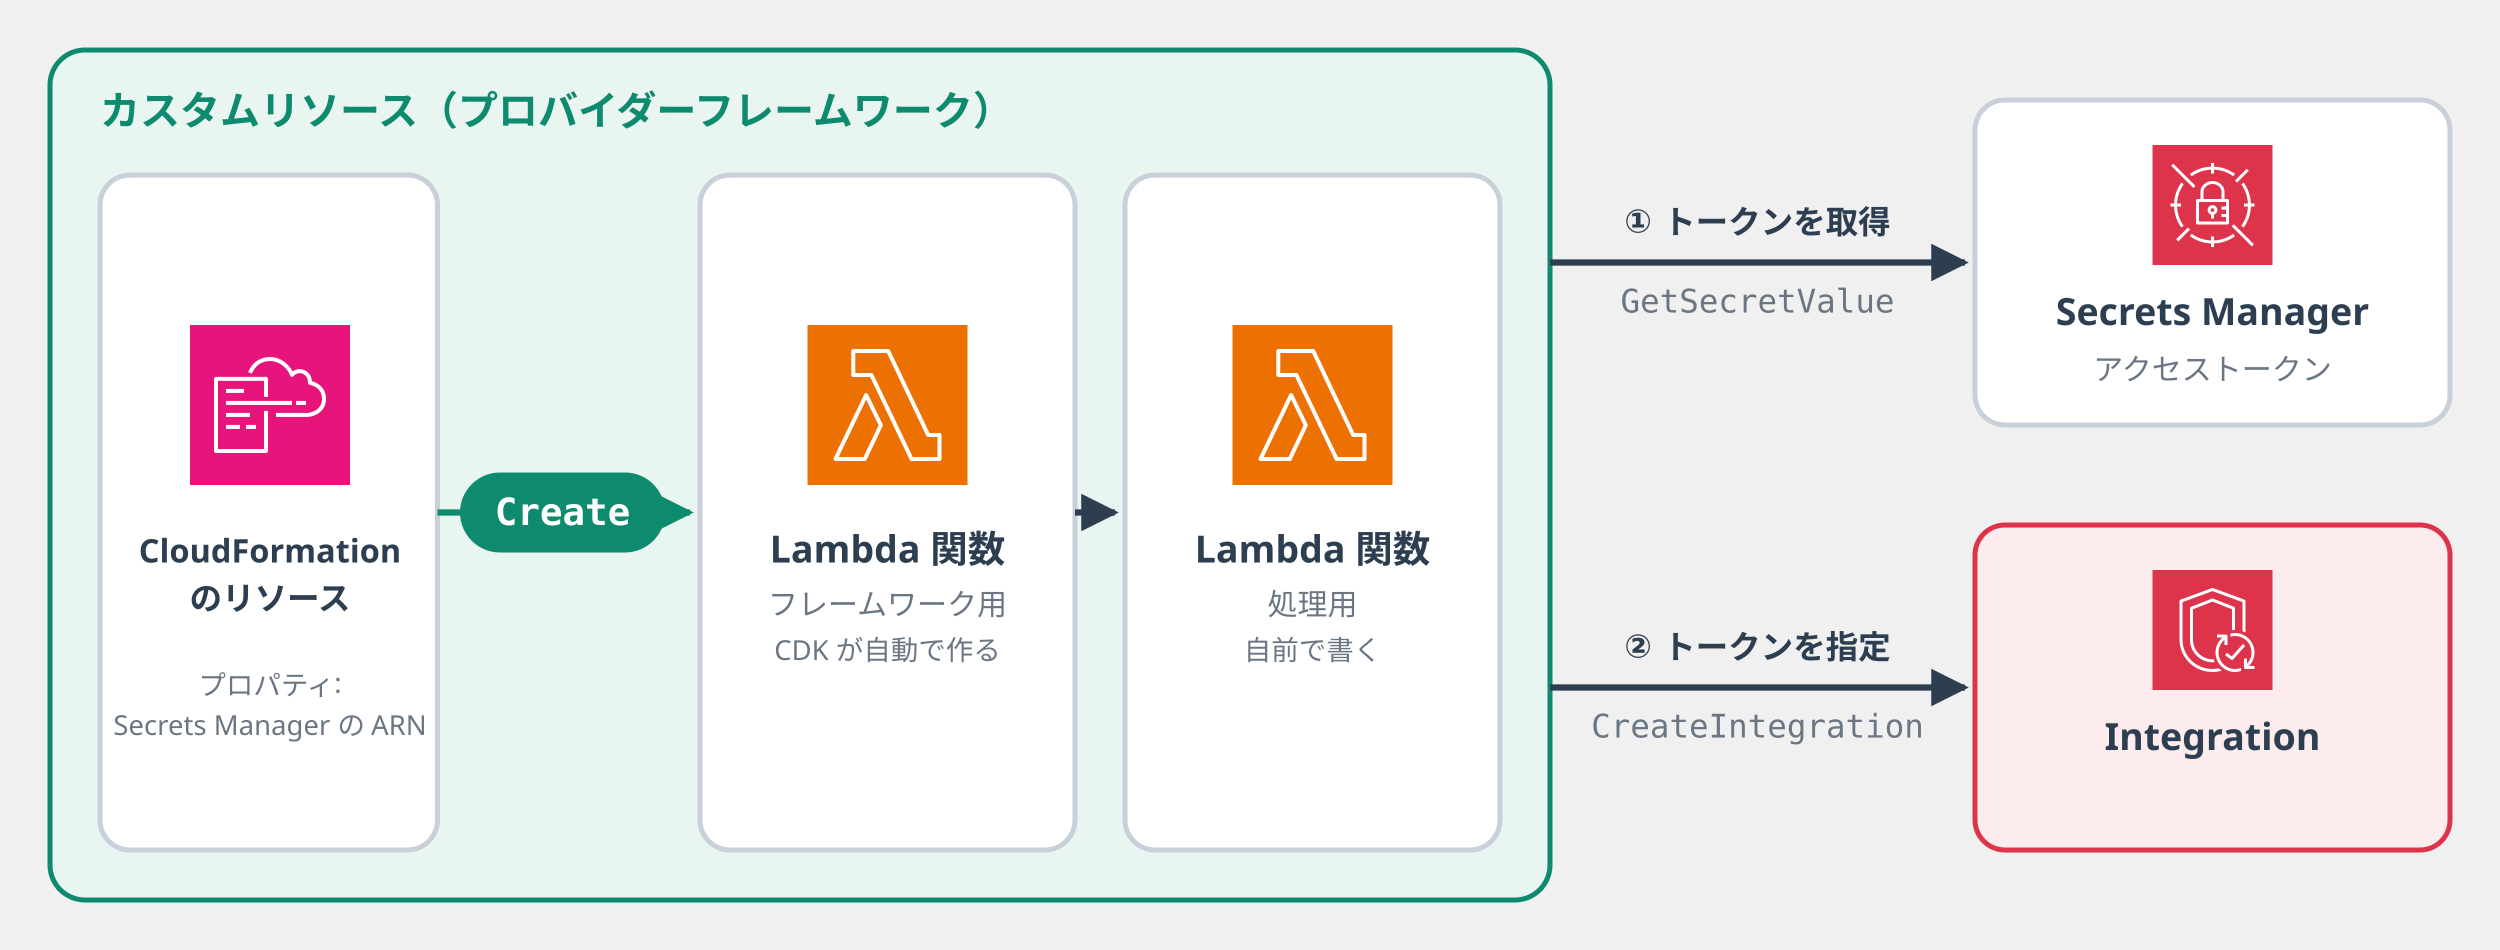
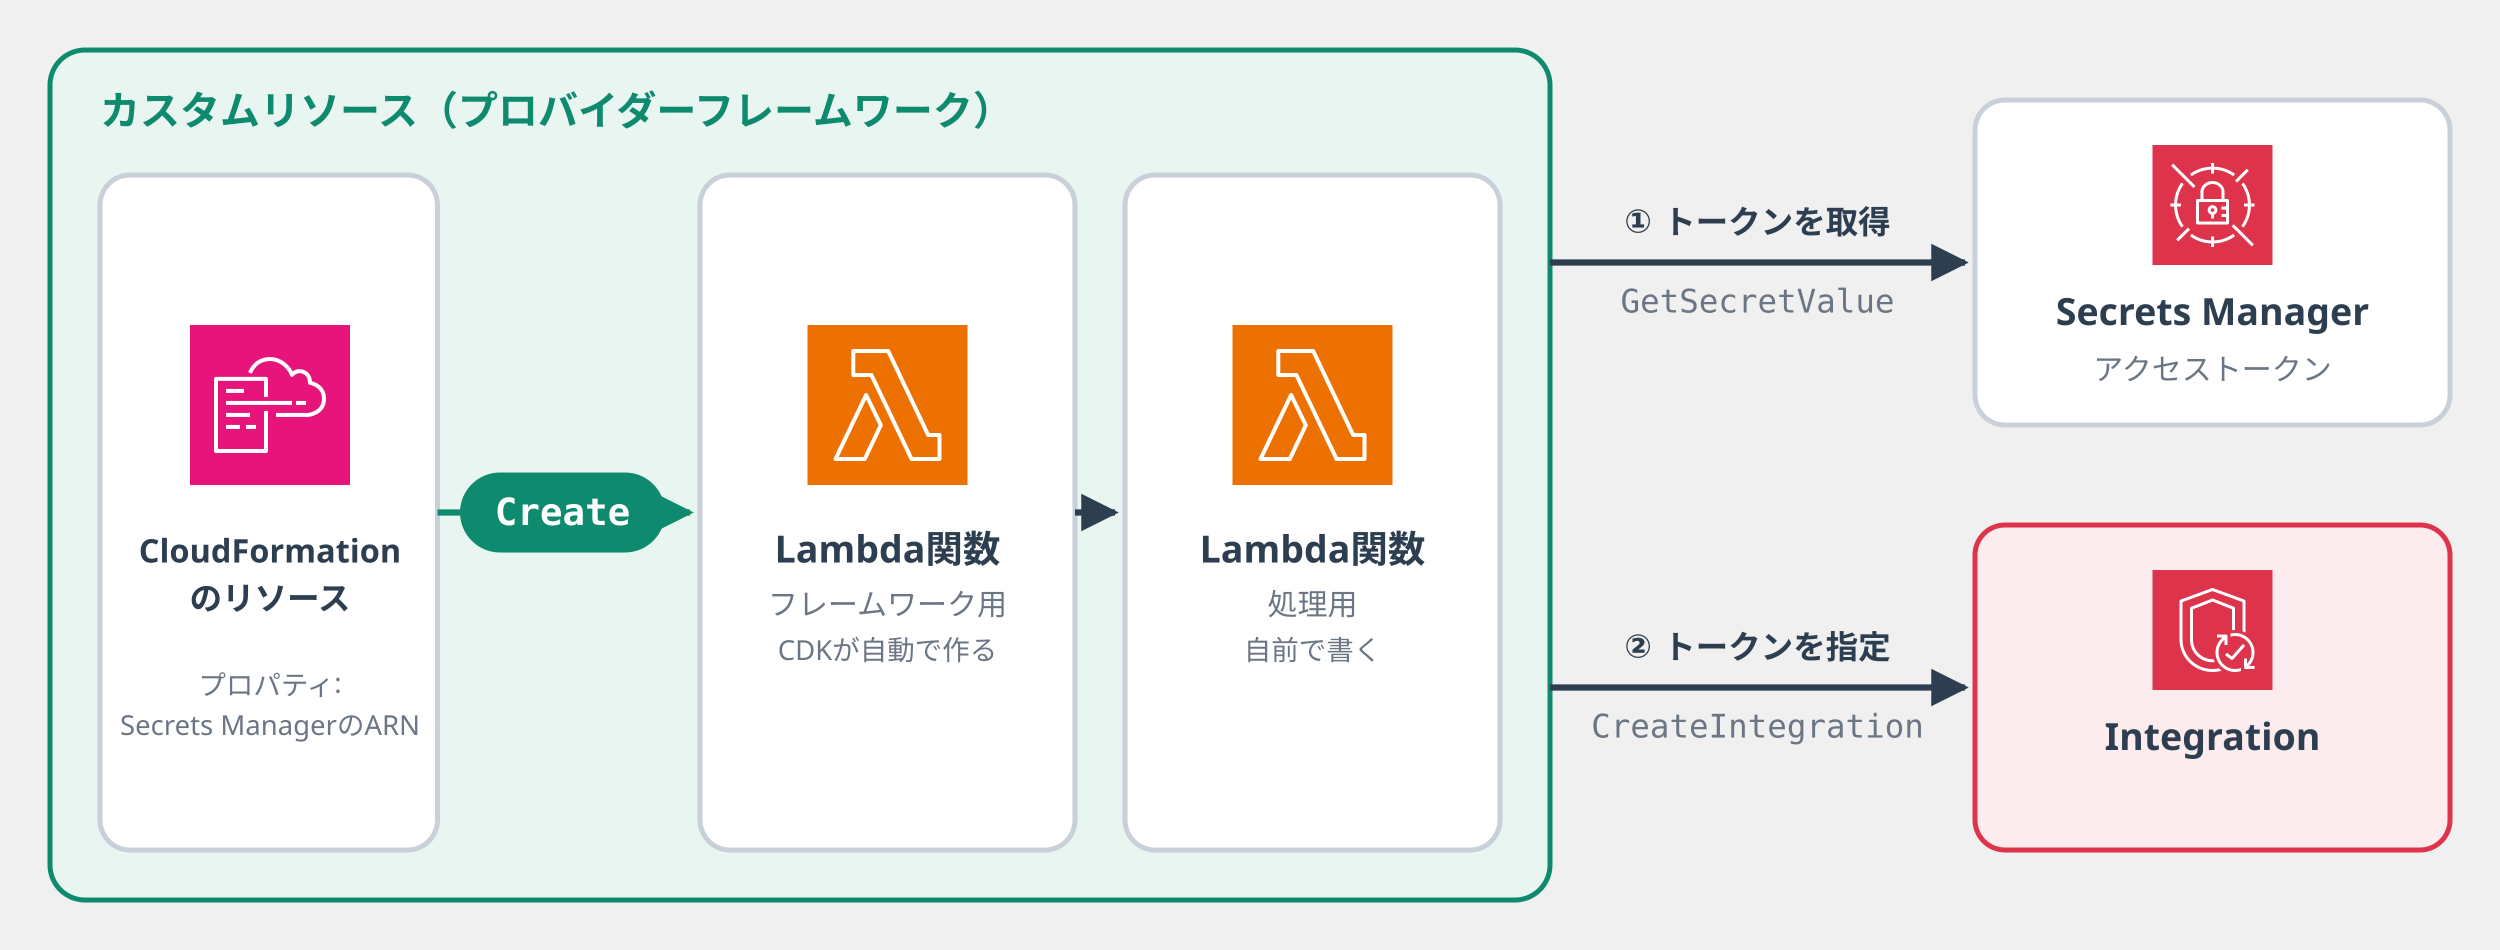
<svg xmlns="http://www.w3.org/2000/svg" viewBox="0 0 1000 380" width="100%" font-family="'Noto Sans JP', 'Hiragino Sans', sans-serif">
  <defs>
    <marker id="mCreate" viewBox="0 0 10 10" refX="9" refY="5" markerWidth="6" markerHeight="6" orient="auto">
      <path d="M0,0 L10,5 L0,10 z" fill="#0E8A6E" />
    </marker>
    <marker id="mUpdate" viewBox="0 0 10 10" refX="9" refY="5" markerWidth="6" markerHeight="6" orient="auto">
      <path d="M0,0 L10,5 L0,10 z" fill="#B8680A" />
    </marker>
    <marker id="mDelete" viewBox="0 0 10 10" refX="9" refY="5" markerWidth="6" markerHeight="6" orient="auto">
      <path d="M0,0 L10,5 L0,10 z" fill="#C8394A" />
    </marker>
    <marker id="mInk" viewBox="0 0 10 10" refX="9" refY="5" markerWidth="6" markerHeight="6" orient="auto">
      <path d="M0,0 L10,5 L0,10 z" fill="#2c3e50" />
    </marker>
  </defs>
  <rect x="20" y="20" width="600" height="340" rx="14" fill="#e9f5f1" stroke="#0E8A6E" stroke-width="2" />
  <text x="40" y="50" font-size="16" font-weight="700" fill="#0E8A6E">カスタムリソース（プロバイダーフレームワーク）</text>
  <rect x="40" y="70" width="135" height="270" rx="12" fill="#ffffff" stroke="#c9d0d9" stroke-width="2" />
  <svg x="76" y="130" width="64" height="64" viewBox="0 0 80 80">
    <g id="cf-Icon-Architecture/64/Arch_AWS-CloudFormation_64" stroke="none" stroke-width="1" fill="none" fill-rule="evenodd">
      <g id="cf-Icon-Architecture-BG/64/Management-Governance" fill="#E7157B">
        <rect id="cf-Rectangle" x="0" y="0" width="80" height="80" />
      </g>
      <path d="M53,39.963 L58,39.963 L58,37.96 L53,37.96 L53,39.963 Z M28,51.982 L33,51.982 L33,49.979 L28,49.979 L28,51.982 Z M18,51.982 L25,51.982 L25,49.979 L18,49.979 L18,51.982 Z M18,45.972 L30,45.972 L30,43.969 L18,43.969 L18,45.972 Z M18,33.954 L27,33.954 L27,31.951 L18,31.951 L18,33.954 Z M18,39.963 L51,39.963 L51,37.96 L18,37.96 L18,39.963 Z M37,61.997 L14,61.997 L14,27.945 L37,27.945 L37,35.957 L39,35.957 L39,26.943 C39,26.39 38.552,25.942 38,25.942 L13,25.942 C12.447,25.942 12,26.39 12,26.943 L12,62.998 C12,63.551 12.447,64 13,64 L38,64 C38.552,64 39,63.551 39,62.998 L39,42.968 L37,42.968 L37,61.997 Z M68,36.959 C68,43.431 62.173,45.682 59.092,45.968 L43,45.972 L43,43.969 L59,43.969 C59.195,43.946 66,43.212 66,36.959 C66,31.264 60.863,30.108 59.834,29.934 C59.321,29.847 58.96,29.382 59.004,28.863 C59.005,28.844 59.007,28.826 59.009,28.808 C58.954,25.59 56.981,24.585 56.126,24.3 C54.53,23.769 52.751,24.277 51.81,25.539 C51.591,25.836 51.229,25.987 50.861,25.931 C50.497,25.876 50.192,25.625 50.068,25.277 C49.447,23.536 48.546,22.408 47.293,21.153 C44.159,18.039 39.905,17.178 35.925,18.853 C33.837,19.733 32.012,21.728 30.922,24.327 L29.078,23.55 C30.37,20.474 32.584,18.089 35.15,17.007 C39.905,15.005 44.971,16.026 48.704,19.734 C49.774,20.807 50.66,21.851 51.35,23.204 C52.843,22.098 54.857,21.767 56.757,22.399 C59.189,23.209 60.727,25.321 60.975,28.129 C64.381,28.988 68,31.712 68,36.959 L68,36.959 Z" id="cf-AWS-CloudFormation_Icon_64_Squid" fill="#FFFFFF" />
    </g>
  </svg>
  <text x="108" y="225" text-anchor="middle" font-size="13" font-weight="700" fill="#2c3e50">CloudFormation</text>
  <text x="108" y="244" text-anchor="middle" font-size="13" font-weight="700" fill="#2c3e50">のリソース</text>
  <text x="108" y="278" text-anchor="middle" font-size="11" fill="#6b7684">プロパティ:</text>
-   <text x="108" y="294" text-anchor="middle" font-size="11" fill="#6b7684">Secrets Manager の ARN</text>
+   <text x="108" y="294" text-anchor="middle" font-size="11" fill="#6b7684">Secrets ManagerのARN</text>
  <line x1="175" y1="205" x2="276" y2="205" stroke="#0E8A6E" stroke-width="2.5" marker-end="url(#mCreate)" />
  <rect x="184" y="189" width="82" height="32" rx="16" fill="#0E8A6E" />
  <text x="225" y="210" text-anchor="middle" font-size="15" font-weight="700" fill="#ffffff" font-family="'Fira Code', monospace">Create</text>
  <rect x="280" y="70" width="150" height="270" rx="12" fill="#ffffff" stroke="#c9d0d9" stroke-width="2" />
  <svg x="323" y="130" width="64" height="64" viewBox="0 0 80 80">
    <g id="la1-Icon-Architecture/64/Arch_AWS-Lambda_64" stroke="none" stroke-width="1" fill="none" fill-rule="evenodd">
      <g id="la1-Icon-Architecture-BG/64/Compute" fill="#ED7100">
        <rect id="la1-Rectangle" x="0" y="0" width="80" height="80" />
      </g>
      <path d="M28.008,66 L15.591,66 L29.324,37.296 L35.546,50.106 L28.008,66 Z M30.22,34.553 C30.051,34.208 29.7,33.989 29.318,33.989 L29.315,33.989 C28.929,33.99 28.578,34.211 28.412,34.558 L13.098,66.569 C12.95,66.879 12.971,67.243 13.155,67.534 C13.337,67.824 13.658,68 14.002,68 L28.642,68 C29.03,68 29.382,67.777 29.548,67.428 L37.564,50.528 C37.693,50.254 37.692,49.937 37.559,49.665 L30.22,34.553 Z M64.995,66 L52.659,66 L32.867,24.57 C32.701,24.222 32.349,24 31.962,24 L23.89,24 L23.899,14 L39.72,14 L59.42,55.429 C59.586,55.777 59.939,56 60.326,56 L64.995,56 L64.995,66 Z M65.998,54 L60.96,54 L41.259,12.571 C41.094,12.223 40.741,12 40.353,12 L22.898,12 C22.345,12 21.896,12.447 21.895,12.999 L21.884,24.999 C21.884,25.265 21.989,25.519 22.178,25.707 C22.365,25.895 22.62,26 22.887,26 L31.329,26 L51.122,67.43 C51.289,67.778 51.639,68 52.026,68 L65.998,68 C66.552,68 67,67.552 67,67 L67,55 C67,54.448 66.552,54 65.998,54 L65.998,54 Z" id="la1-AWS-Lambda_Icon_64_Squid" fill="#FFFFFF" />
    </g>
  </svg>
-   <text x="355" y="225" text-anchor="middle" font-size="15" font-weight="700" fill="#2c3e50">Lambda 関数</text>
+   <text x="355" y="225" text-anchor="middle" font-size="15" font-weight="700" fill="#2c3e50">Lambda関数</text>
  <text x="355" y="246" text-anchor="middle" font-size="12" fill="#6b7684">フレームワーク用</text>
-   <text x="355" y="264" text-anchor="middle" font-size="11" fill="#6b7684">CDK が自動で作る</text>
+   <text x="355" y="264" text-anchor="middle" font-size="11" fill="#6b7684">CDKが自動で作る</text>
  <line x1="430" y1="205" x2="446" y2="205" stroke="#2c3e50" stroke-width="2.5" marker-end="url(#mInk)" />
  <rect x="450" y="70" width="150" height="270" rx="12" fill="#ffffff" stroke="#c9d0d9" stroke-width="2" />
  <svg x="493" y="130" width="64" height="64" viewBox="0 0 80 80">
    <g id="la2-Icon-Architecture/64/Arch_AWS-Lambda_64" stroke="none" stroke-width="1" fill="none" fill-rule="evenodd">
      <g id="la2-Icon-Architecture-BG/64/Compute" fill="#ED7100">
        <rect id="la2-Rectangle" x="0" y="0" width="80" height="80" />
      </g>
      <path d="M28.008,66 L15.591,66 L29.324,37.296 L35.546,50.106 L28.008,66 Z M30.22,34.553 C30.051,34.208 29.7,33.989 29.318,33.989 L29.315,33.989 C28.929,33.99 28.578,34.211 28.412,34.558 L13.098,66.569 C12.95,66.879 12.971,67.243 13.155,67.534 C13.337,67.824 13.658,68 14.002,68 L28.642,68 C29.03,68 29.382,67.777 29.548,67.428 L37.564,50.528 C37.693,50.254 37.692,49.937 37.559,49.665 L30.22,34.553 Z M64.995,66 L52.659,66 L32.867,24.57 C32.701,24.222 32.349,24 31.962,24 L23.89,24 L23.899,14 L39.72,14 L59.42,55.429 C59.586,55.777 59.939,56 60.326,56 L64.995,56 L64.995,66 Z M65.998,54 L60.96,54 L41.259,12.571 C41.094,12.223 40.741,12 40.353,12 L22.898,12 C22.345,12 21.896,12.447 21.895,12.999 L21.884,24.999 C21.884,25.265 21.989,25.519 22.178,25.707 C22.365,25.895 22.62,26 22.887,26 L31.329,26 L51.122,67.43 C51.289,67.778 51.639,68 52.026,68 L65.998,68 C66.552,68 67,67.552 67,67 L67,55 C67,54.448 66.552,54 65.998,54 L65.998,54 Z" id="la2-AWS-Lambda_Icon_64_Squid" fill="#FFFFFF" />
    </g>
  </svg>
-   <text x="525" y="225" text-anchor="middle" font-size="15" font-weight="700" fill="#2c3e50">Lambda 関数</text>
+   <text x="525" y="225" text-anchor="middle" font-size="15" font-weight="700" fill="#2c3e50">Lambda関数</text>
  <text x="525" y="246" text-anchor="middle" font-size="12" fill="#6b7684">処理用</text>
  <text x="525" y="264" text-anchor="middle" font-size="11" fill="#6b7684">自前で書く</text>
  <rect x="790" y="40" width="190" height="130" rx="12" fill="#ffffff" stroke="#c9d0d9" stroke-width="2" />
  <svg x="861" y="58" width="48" height="48" viewBox="0 0 80 80">
    <g id="sm-Icon-Architecture/64/Arch_AWS-Secrets-Manager_64" stroke="none" stroke-width="1" fill="none" fill-rule="evenodd">
      <g id="sm-Icon-Architecture-BG/64/Security-Identity-Compliance" fill="#DD344C">
        <rect id="sm-Rectangle" x="0" y="0" width="80" height="80" />
      </g>
      <path d="M38.76,43.36 C38.76,44.044 39.317,44.6 40,44.6 C40.684,44.6 41.24,44.044 41.24,43.36 C41.24,42.676 40.684,42.12 40,42.12 C39.317,42.12 38.76,42.676 38.76,43.36 L38.76,43.36 Z M36.76,43.36 C36.76,41.573 38.213,40.12 40,40.12 C41.787,40.12 43.24,41.573 43.24,43.36 C43.24,44.796 42.296,46.002 41,46.426 L41,49 L39,49 L39,46.426 C37.704,46.002 36.76,44.796 36.76,43.36 L36.76,43.36 Z M49,38 L31,38 L31,51 L49,51 L49,48 L46,48 L46,46 L49,46 L49,43 L46,43 L46,41 L49,41 L49,38 Z M34,36 L45.999,36 L46,31 C46.001,28.384 43.143,26.002 40.004,26 L40.001,26 C38.472,26 36.928,26.574 35.763,27.575 C34.643,28.537 34,29.786 34,31.001 L34,36 Z M48,31.001 L47.999,36 L50,36 C50.553,36 51,36.448 51,37 L51,52 C51,52.552 50.553,53 50,53 L30,53 C29.447,53 29,52.552 29,52 L29,37 C29,36.448 29.447,36 30,36 L32,36 L32,31 C32.001,29.202 32.897,27.401 34.459,26.058 C35.982,24.75 38.001,24 40.001,24 L40.004,24 C44.265,24.002 48.001,27.273 48,31.001 L48,31.001 Z M19.207,55.049 L20.828,53.877 C18.093,50.097 16.581,45.662 16.396,41 L19,41 L19,39 L16.399,39 C16.598,34.366 18.108,29.957 20.828,26.198 L19.207,25.025 C16.239,29.128 14.599,33.942 14.399,39 L12,39 L12,41 L14.396,41 C14.582,46.086 16.224,50.926 19.207,55.049 L19.207,55.049 Z M53.838,59.208 C50.069,61.936 45.648,63.446 41,63.639 L41,61 L39,61 L39,63.639 C34.352,63.447 29.93,61.937 26.159,59.208 L24.988,60.828 C29.1,63.805 33.928,65.445 39,65.639 L39,68 L41,68 L41,65.639 C46.072,65.445 50.898,63.805 55.01,60.828 L53.838,59.208 Z M26.159,20.866 C29.93,18.138 34.352,16.628 39,16.436 L39,19 L41,19 L41,16.436 C45.648,16.628 50.069,18.138 53.838,20.866 L55.01,19.246 C50.898,16.27 46.072,14.63 41,14.436 L41,12 L39,12 L39,14.436 C33.928,14.629 29.1,16.269 24.988,19.246 L26.159,20.866 Z M65.599,39 C65.399,33.942 63.759,29.128 60.79,25.025 L59.169,26.198 C61.89,29.957 63.4,34.366 63.599,39 L61,39 L61,41 L63.602,41 C63.416,45.662 61.905,50.097 59.169,53.877 L60.79,55.049 C63.774,50.926 65.415,46.086 65.602,41 L68,41 L68,39 L65.599,39 Z M56.386,25.064 L64.226,17.224 L62.812,15.81 L54.972,23.65 L56.386,25.064 Z M23.612,55.01 L15.772,62.85 L17.186,64.264 L25.026,56.424 L23.612,55.01 Z M28.666,27.253 L13.825,12.413 L12.411,13.827 L27.252,28.667 L28.666,27.253 Z M54.193,52.78 L67.586,66.173 L66.172,67.587 L52.779,54.194 L54.193,52.78 Z" id="sm-AWS-Secrets-Manager_Icon_64_Squid" fill="#FFFFFF" />
    </g>
  </svg>
  <text x="885" y="130" text-anchor="middle" font-size="15" font-weight="700" fill="#2c3e50">Secrets Manager</text>
  <text x="885" y="152" text-anchor="middle" font-size="12" fill="#6b7684">アクセストークン</text>
  <line x1="620" y1="105" x2="786" y2="105" stroke="#2c3e50" stroke-width="2.5" marker-end="url(#mInk)" />
  <text x="703" y="93" text-anchor="middle" font-size="13" font-weight="700" fill="#2c3e50">① トークンを取得</text>
  <text x="703" y="125" text-anchor="middle" font-size="13" fill="#6b7684" font-family="'Fira Code', monospace">GetSecretValue</text>
  <rect x="790" y="210" width="190" height="130" rx="12" fill="#fdecee" stroke="#DD344C" stroke-width="2" />
  <svg x="861" y="228" width="48" height="48" viewBox="0 0 80 80">
    <g clip-path="url(#sa-clip0_184_173)">
      <rect width="80" height="80" fill="#DD344C" />
      <path d="M46.201 67.122C44.233 67.69 42.153 68 40 68C27.869 68 18 58.323 18 46.429V20.714C18 20.295 18.262 19.92 18.655 19.776L39.655 12.062C39.878 11.979 40.122 11.979 40.345 12.062L61.345 19.776C61.738 19.92 62 20.295 62 20.714V41.743C61.361 41.404 60.69 41.12 60 40.875V21.412L40 14.065L20 21.412V46.429C20 57.22 28.972 66 40 66C41.487 66 42.933 65.828 44.329 65.525C44.905 66.11 45.536 66.638 46.201 67.122ZM53.747 59.665L61.747 50.665L60.253 49.336L52.864 57.648L49.6 55.2L48.4 56.8L52.4 59.8C52.579 59.935 52.79 60 53 60C53.276 60 53.551 59.886 53.747 59.665ZM68 55C68 47.831 62.168 42 55 42C53.966 42 52.965 42.134 52 42.363V44.426C52.955 44.155 53.959 44 55 44C61.065 44 66 48.935 66 55C66 57.913 64.857 60.56 63 62.528V59H61V65C61 65.552 61.447 66 62 66H68V64H64.327C66.589 61.663 68 58.502 68 55ZM59 65.236C57.217 65.936 55.217 66.202 53.117 65.836C48.459 65.026 44.738 61.211 44.103 56.526C43.56 52.513 45.202 48.85 48 46.536V50H50V44C50 43.448 49.553 43 49 43H43V45H46.712C43.45 47.707 41.525 51.972 42.102 56.646C42.743 61.841 46.576 66.215 51.636 67.556C54.274 68.255 56.734 68.088 59 67.339L59 65.236ZM40.679 59.466C40.453 59.477 40.229 59.5 40 59.5C32.832 59.5 27 53.669 27 46.5V26.182L40 21.074L53 26.182V40.149C53.656 40.061 54.32 40 55 40V25.5C55 25.089 54.748 24.72 54.365 24.569L40.365 19.069C40.131 18.977 39.869 18.977 39.635 19.069L25.635 24.569C25.252 24.72 25 25.089 25 25.5V46.5C25 54.771 31.729 61.5 40 61.5C40.495 61.5 40.984 61.473 41.467 61.426C41.164 60.792 40.891 60.144 40.679 59.466Z" fill="white" />
    </g>
    <defs>
      <clipPath id="sa-clip0_184_173">
        <rect width="80" height="80" fill="white" />
      </clipPath>
    </defs>
  </svg>
  <text x="885" y="300" text-anchor="middle" font-size="15" font-weight="700" fill="#2c3e50">Integration</text>
  <line x1="620" y1="275" x2="786" y2="275" stroke="#2c3e50" stroke-width="2.5" marker-end="url(#mInk)" />
  <text x="703" y="263" text-anchor="middle" font-size="13" font-weight="700" fill="#2c3e50">② トークンを指定</text>
  <text x="703" y="295" text-anchor="middle" font-size="13" fill="#6b7684" font-family="'Fira Code', monospace">CreateIntegration</text>
</svg>
